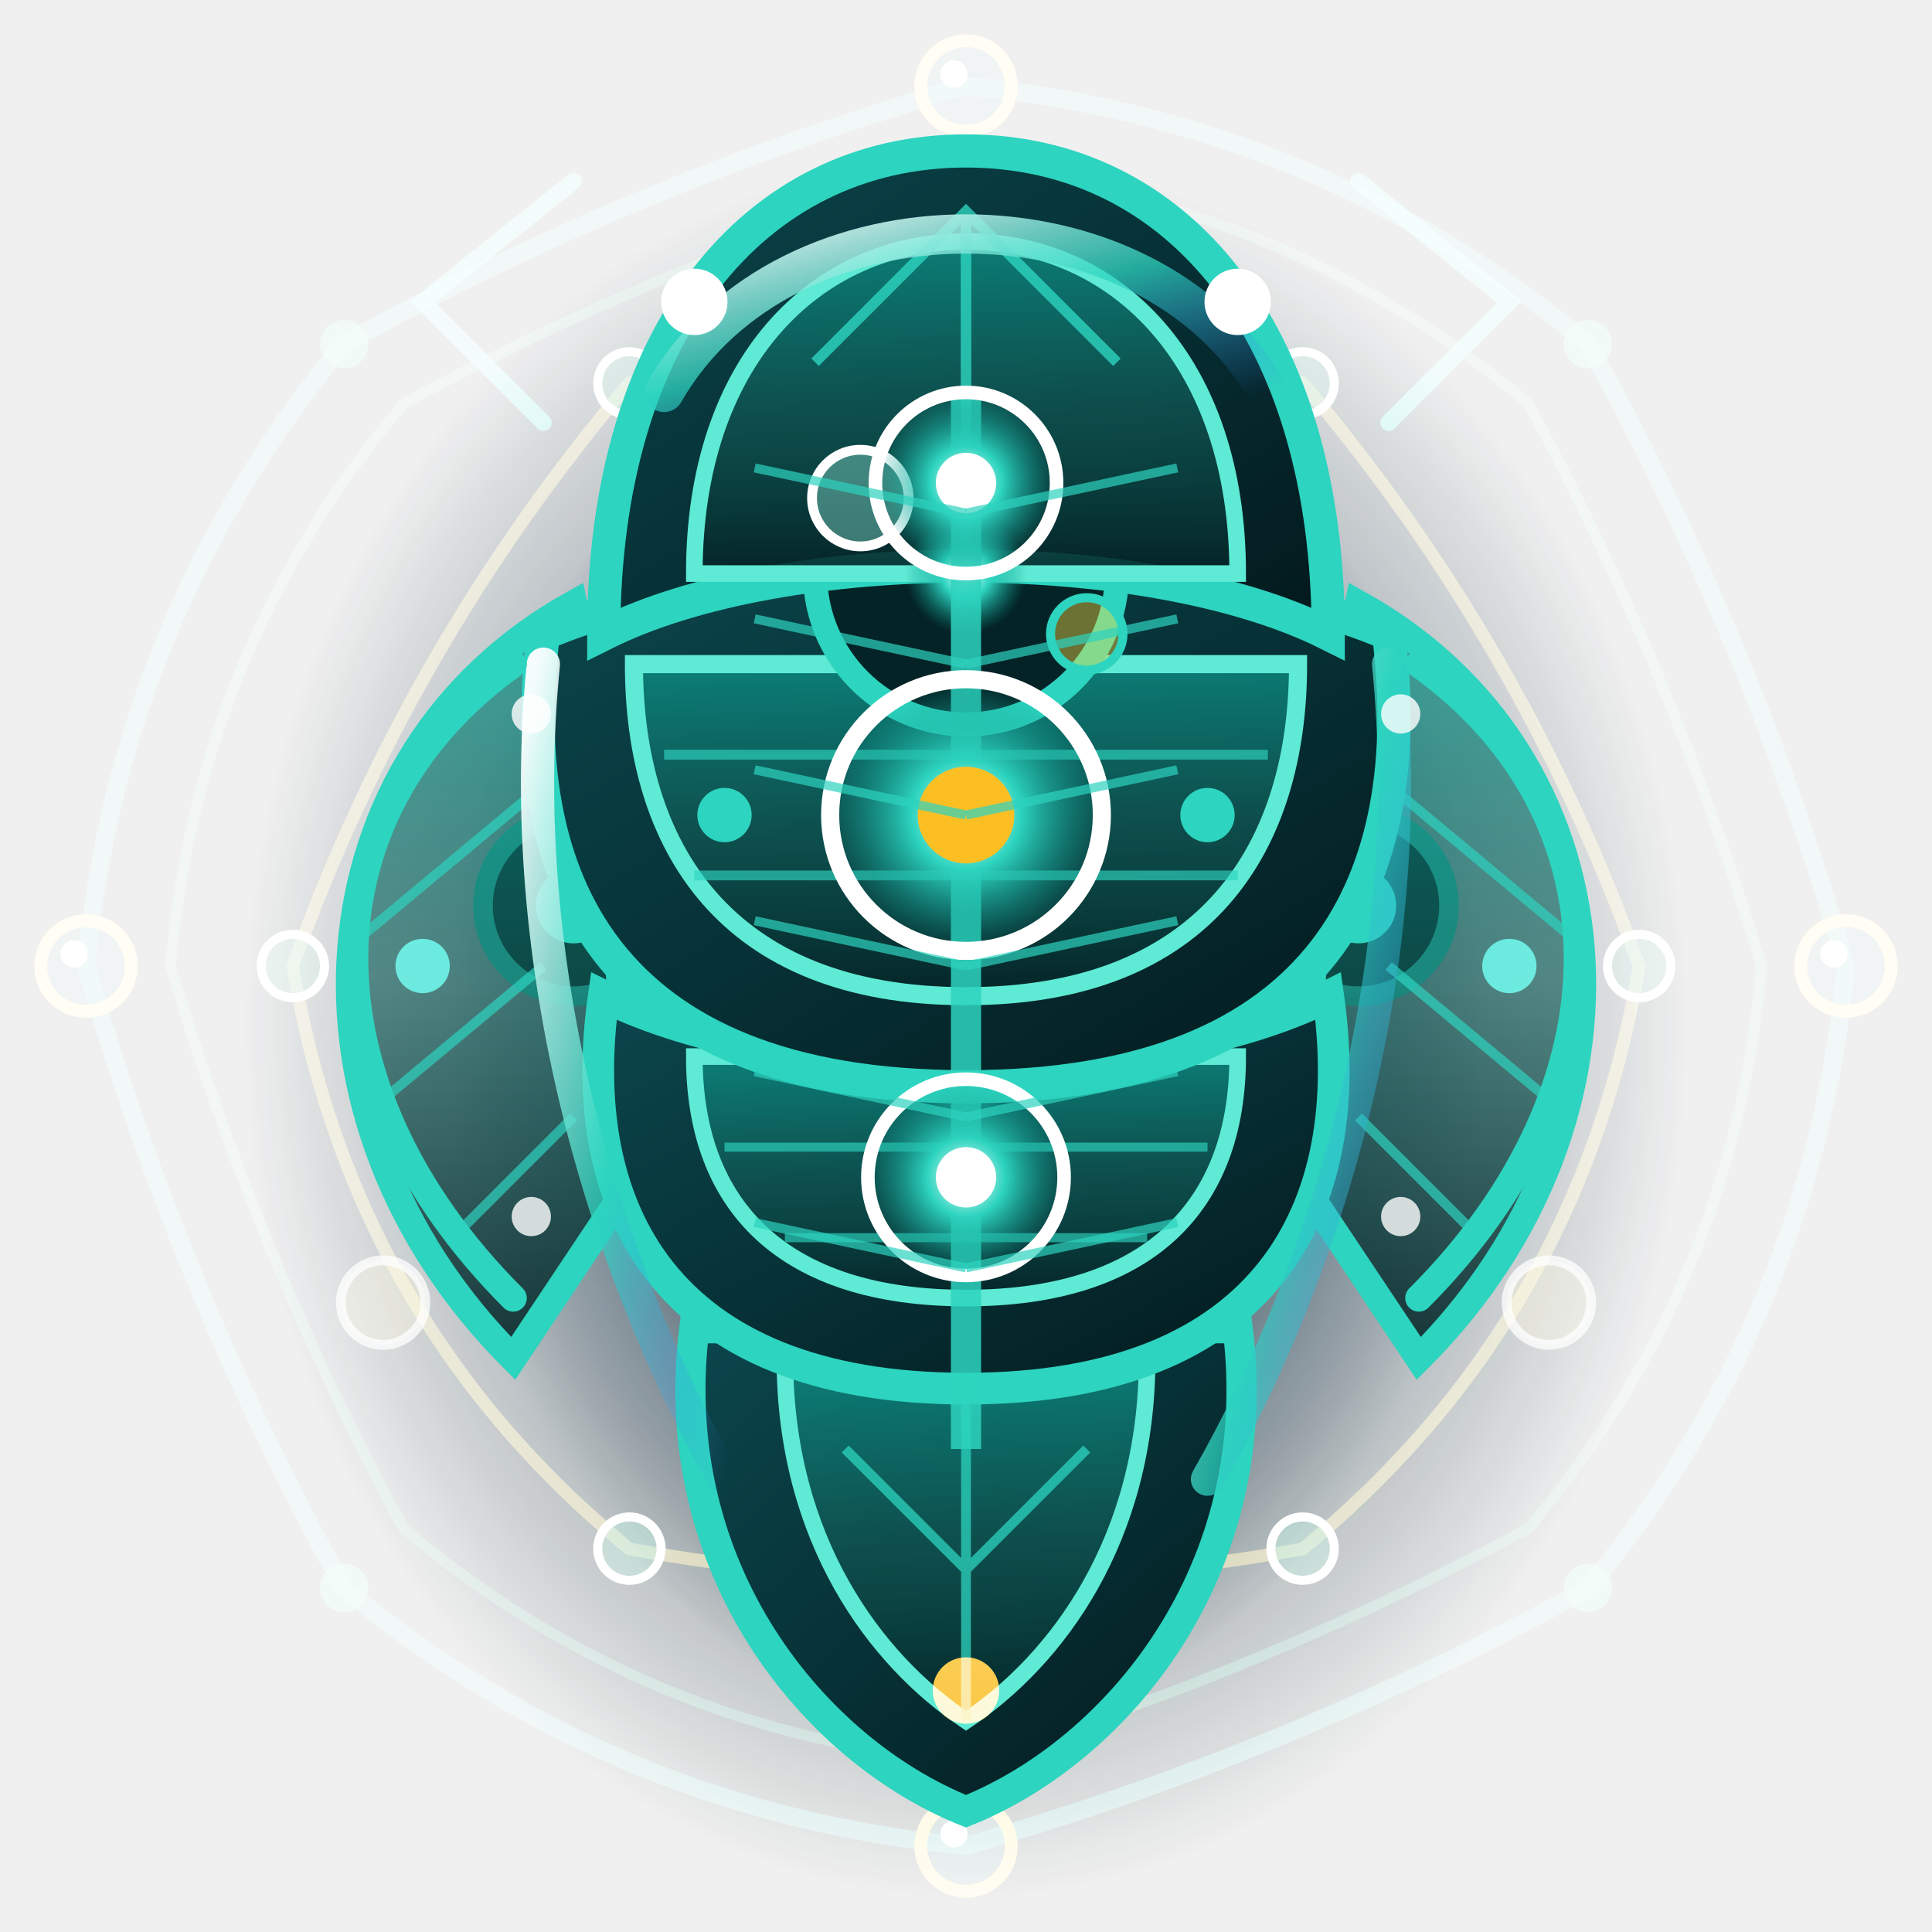
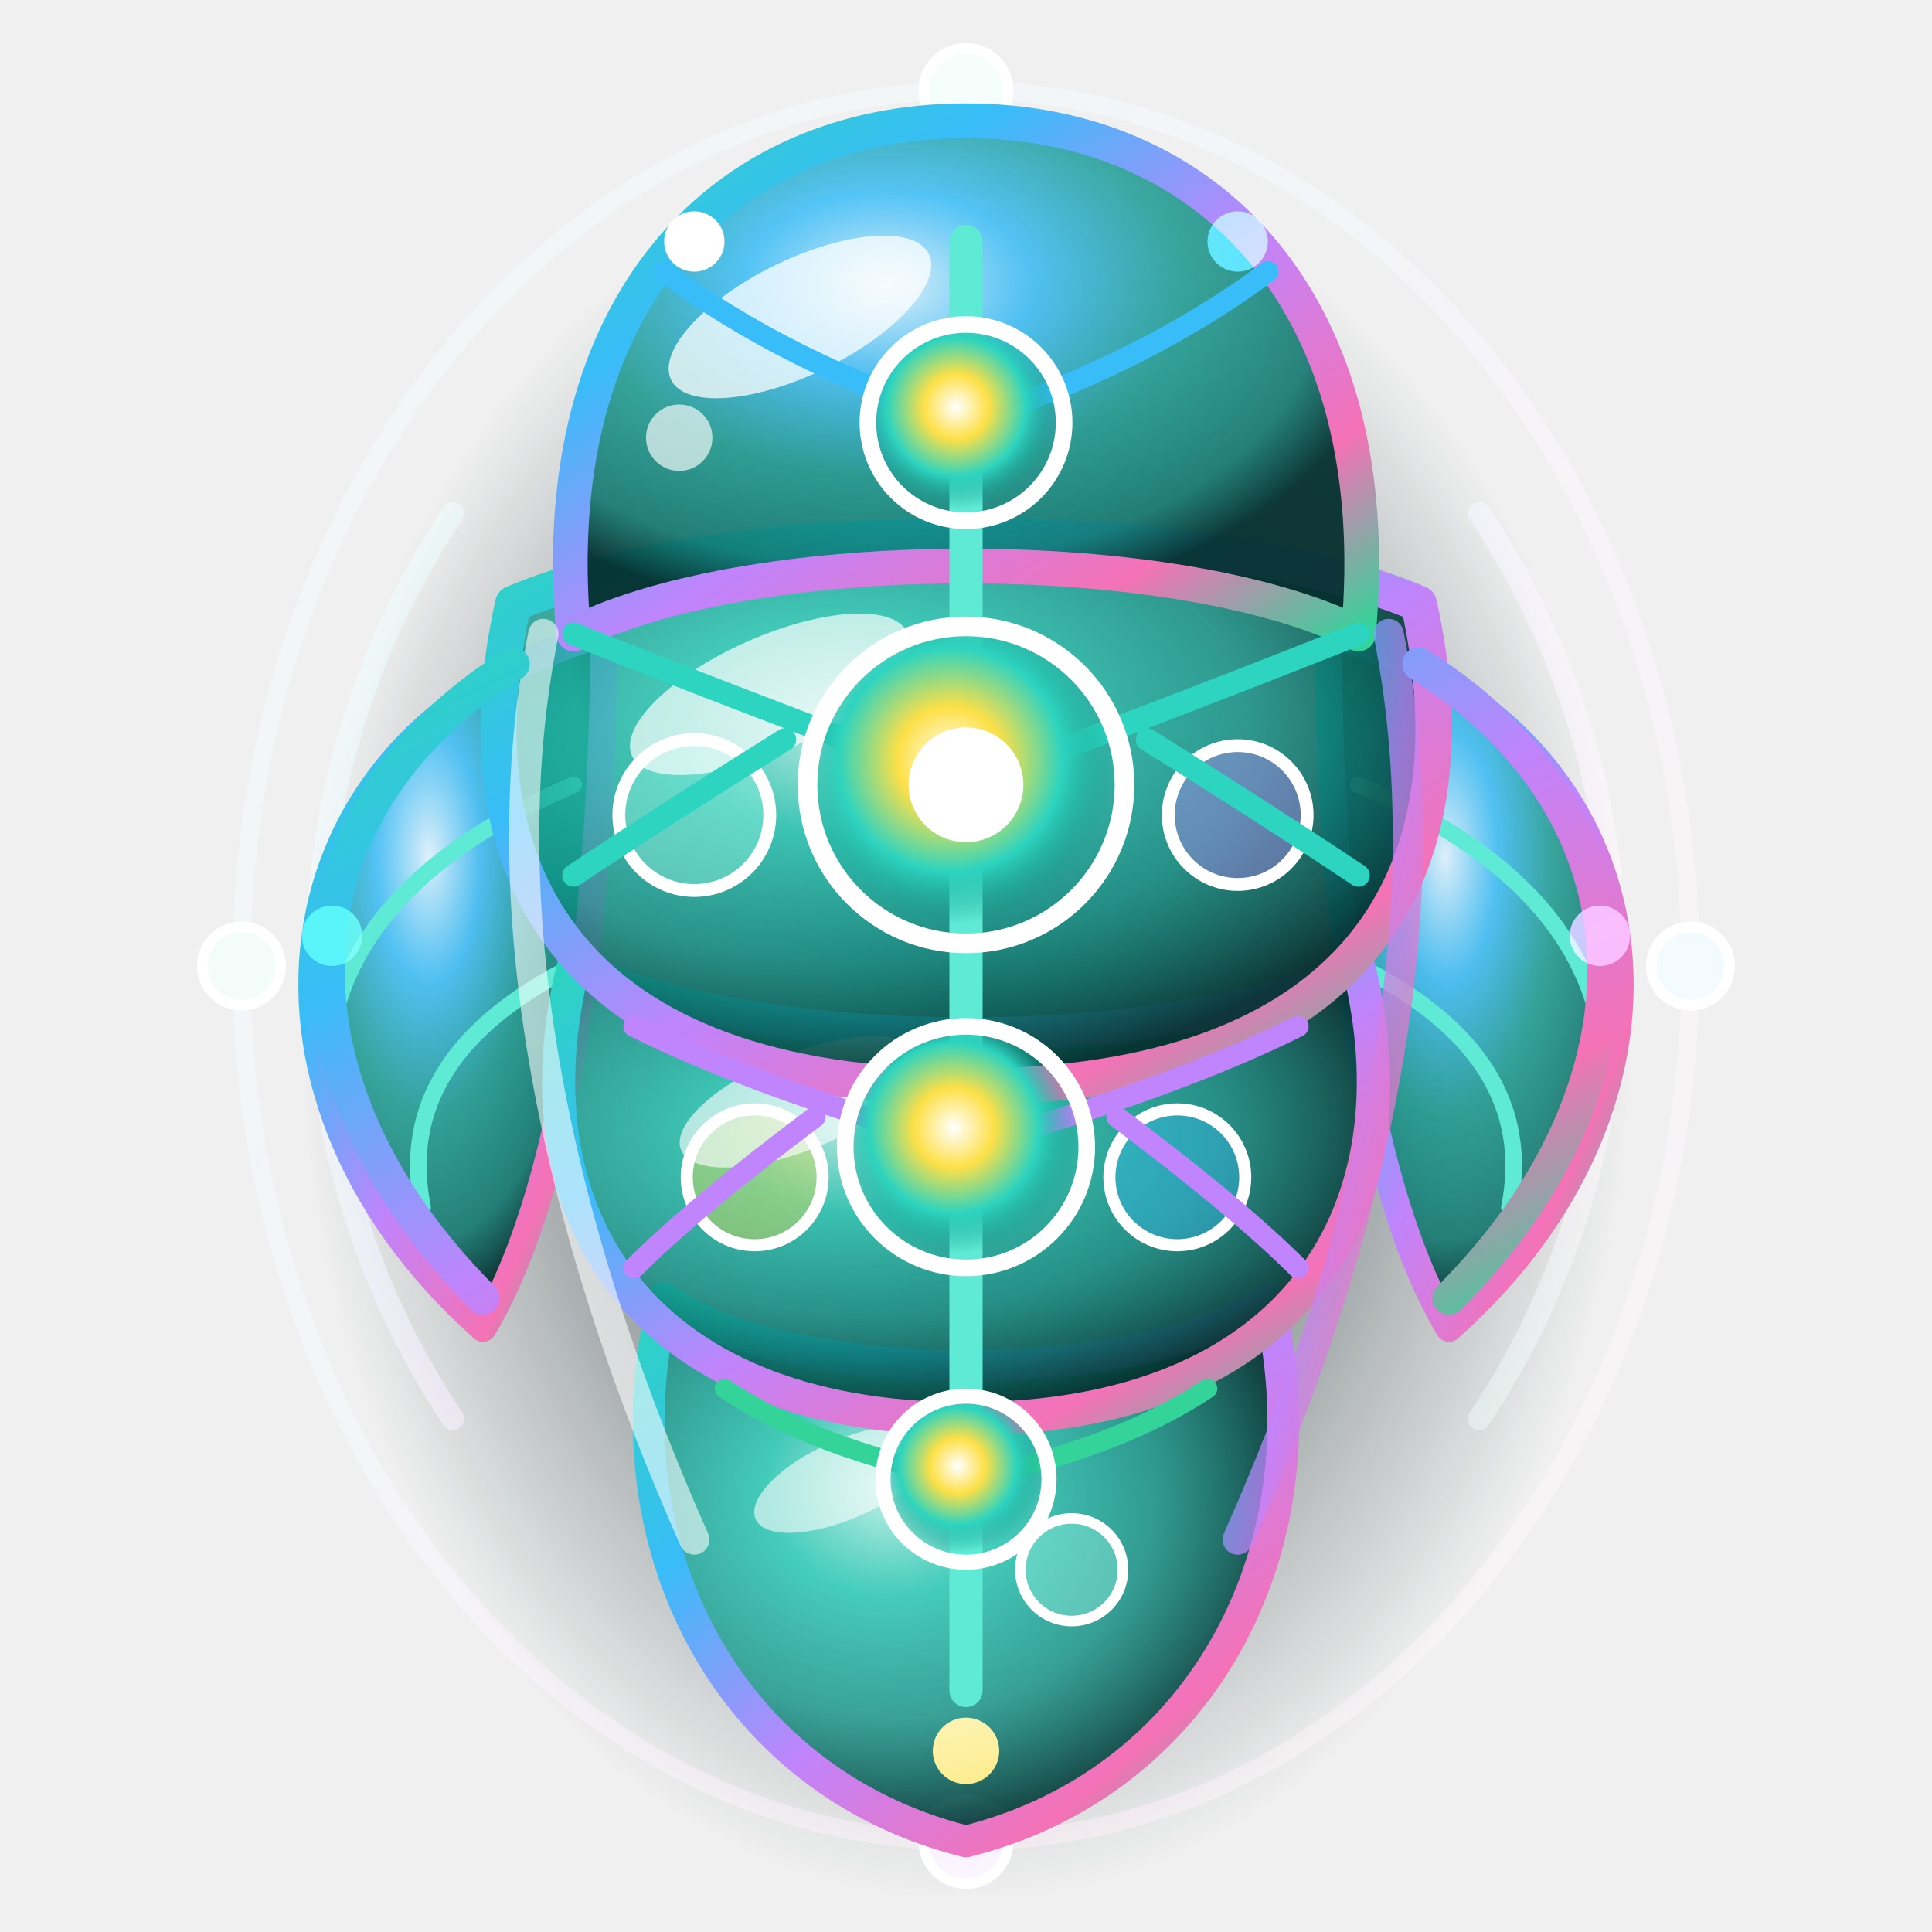
<svg xmlns="http://www.w3.org/2000/svg" viewBox="0 0 128 128" fill="none" data-rig-id="torso-t2-stream-rig" data-root-anchor="64,64" data-has-aura="true">
  <defs>
    <radialGradient id="t2-shadow" cx="50%" cy="50%" r="50%">
-       <stop offset="0%" stop-color="#021317" stop-opacity="0.7" />
-       <stop offset="65%" stop-color="#03181c" stop-opacity="0.3" />
+       <stop offset="0%" stop-color="#021317" stop-opacity="0.72" />
+       <stop offset="65%" stop-color="#03181c" stop-opacity="0.30" />
      <stop offset="100%" stop-color="#03181c" stop-opacity="0" />
    </radialGradient>
-     <radialGradient id="t2-aura" cx="50%" cy="50%" r="50%">
-       <stop offset="0%" stop-color="#2dd4bf" stop-opacity="0.3" />
-       <stop offset="55%" stop-color="#3b82f6" stop-opacity="0.14" />
-       <stop offset="100%" stop-color="#03181c" stop-opacity="0" />
+     <radialGradient id="t2-jelly-head" cx="40%" cy="32%" r="65%">
+       <stop offset="0%" stop-color="#e0f2fe" stop-opacity="0.94" />
+       <stop offset="28%" stop-color="#38bdf8" stop-opacity="0.84" />
+       <stop offset="58%" stop-color="#0d9488" stop-opacity="0.80" />
+       <stop offset="85%" stop-color="#0f766e" stop-opacity="0.88" />
+       <stop offset="100%" stop-color="#042f2e" stop-opacity="0.95" />
    </radialGradient>
-     <linearGradient id="t2-chitin" x1="0%" y1="0%" x2="100%" y2="100%">
-       <stop offset="0%" stop-color="#0b464c" />
-       <stop offset="50%" stop-color="#063136" />
-       <stop offset="100%" stop-color="#03181c" />
+     <radialGradient id="t2-jelly-body" cx="38%" cy="35%" r="65%">
+       <stop offset="0%" stop-color="#ccfbf1" stop-opacity="0.90" />
+       <stop offset="30%" stop-color="#2dd4bf" stop-opacity="0.80" />
+       <stop offset="65%" stop-color="#0d9488" stop-opacity="0.76" />
+       <stop offset="100%" stop-color="#042f2e" stop-opacity="0.94" />
+     </radialGradient>
+     <linearGradient id="t2-ctenophore-irid" x1="0%" y1="0%" x2="100%" y2="100%">
+       <stop offset="0%" stop-color="#2dd4bf" />
+       <stop offset="26%" stop-color="#38bdf8" />
+       <stop offset="54%" stop-color="#c084fc" />
+       <stop offset="80%" stop-color="#f472b6" />
+       <stop offset="100%" stop-color="#34d399" />
    </linearGradient>
-     <linearGradient id="t2-plate" x1="0%" y1="0%" x2="0%" y2="100%">
-       <stop offset="0%" stop-color="#0d9488" stop-opacity="0.75" />
-       <stop offset="50%" stop-color="#115e59" stop-opacity="0.65" />
-       <stop offset="100%" stop-color="#042326" stop-opacity="0.9" />
-     </linearGradient>
-     <radialGradient id="t2-node" cx="50%" cy="50%" r="50%">
+     <radialGradient id="t2-node" cx="45%" cy="42%" r="52%">
      <stop offset="0%" stop-color="#ffffff" />
-       <stop offset="40%" stop-color="#2dd4bf" />
+       <stop offset="32%" stop-color="#fde047" />
+       <stop offset="68%" stop-color="#2dd4bf" />
      <stop offset="100%" stop-color="#0d9488" stop-opacity="0" />
-     </radialGradient>
-     <linearGradient id="t2-rim" x1="0%" y1="0%" x2="100%" y2="100%">
-       <stop offset="0%" stop-color="#ffffff" stop-opacity="0.95" />
-       <stop offset="50%" stop-color="#2dd4bf" stop-opacity="0.75" />
-       <stop offset="100%" stop-color="#3b82f6" stop-opacity="0" />
-     </linearGradient>
-     <radialGradient id="confocal-halo" cx="50%" cy="50%" r="50%">
-       <stop offset="0%" stop-color="#2dd4bf" stop-opacity="0" />
-       <stop offset="68%" stop-color="#2dd4bf" stop-opacity="0.16" />
-       <stop offset="86%" stop-color="#a855f7" stop-opacity="0.32" />
-       <stop offset="100%" stop-color="#03181c" stop-opacity="0" />
    </radialGradient>
  </defs>
  <g id="part-shadow-cast" data-pivot="64,68" data-parent="root" data-z-index="1" data-blend="multiply" style="mix-blend-mode: multiply">
-     <ellipse cx="64" cy="68" rx="48" ry="58" fill="url(#t2-shadow)" />
-     <ellipse cx="64" cy="68" rx="34" ry="46" fill="url(#t2-shadow)" />
+     <ellipse cx="64" cy="68" rx="44" ry="58" fill="url(#t2-shadow)" />
  </g>
  <g id="part-aura-ring-outer" data-pivot="64,64" data-parent="root" data-z-index="4" data-blend="screen" data-motion="spin-cw" style="mix-blend-mode: screen">
-     <circle cx="64" cy="64" r="62" fill="url(#t2-aura)" />
-     <path fill="none" stroke="#2dd4bf" stroke-width="1.2" stroke-opacity="0.65" d="M122.3,64 Q120.08,87.23 105.22,105.22 Q85.58,116.09 64,122.3 Q40.77,120.08 22.78,105.22 Q11.91,85.58 5.7,64 Q7.92,40.77 22.78,22.78 Q42.42,11.91 64,5.7 Q87.23,7.92 105.22,22.78 Q116.09,42.42 122.3,64 Z" stroke-linecap="round" stroke-linejoin="round" />
-     <path fill="none" stroke="#34d399" stroke-width="0.7" stroke-opacity="0.5" d="M116.7,64 Q114.91,85.09 101.26,101.26 Q83.43,110.91 64,116.7 Q42.91,114.91 26.74,101.26 Q17.09,83.43 11.3,64 Q13.09,42.91 26.74,26.74 Q44.57,17.09 64,11.3 Q85.09,13.09 101.26,26.74 Q110.91,44.57 116.7,64 Z" stroke-linecap="round" stroke-linejoin="round" />
-     <circle cx="122.3" cy="64" r="3.0" fill="#2dd4bf" fill-opacity="0.35" stroke="#fde047" stroke-width="0.85" />
-     <circle cx="121.5" cy="63.2" r="0.9" fill="#ffffff" />
-     <circle cx="105.2" cy="105.2" r="1.6" fill="#34d399" fill-opacity="0.8" />
-     <circle cx="64" cy="122.3" r="3.0" fill="#2dd4bf" fill-opacity="0.35" stroke="#fde047" stroke-width="0.85" />
-     <circle cx="63.2" cy="121.5" r="0.9" fill="#ffffff" />
-     <circle cx="22.8" cy="105.2" r="1.6" fill="#34d399" fill-opacity="0.8" />
-     <circle cx="5.7" cy="64" r="3.0" fill="#2dd4bf" fill-opacity="0.35" stroke="#fde047" stroke-width="0.85" />
-     <circle cx="4.9" cy="63.2" r="0.9" fill="#ffffff" />
-     <circle cx="22.8" cy="22.8" r="1.6" fill="#34d399" fill-opacity="0.8" />
-     <circle cx="64" cy="5.7" r="3.0" fill="#2dd4bf" fill-opacity="0.35" stroke="#fde047" stroke-width="0.85" />
-     <circle cx="63.2" cy="4.9" r="0.9" fill="#ffffff" />
-     <circle cx="105.2" cy="22.8" r="1.6" fill="#34d399" fill-opacity="0.8" />
+     <ellipse cx="64" cy="64" rx="48" ry="58" stroke="url(#t2-ctenophore-irid)" stroke-width="1.2" stroke-opacity="0.52" />
+     <circle cx="64" cy="6" r="2.8" fill="#5eead4" stroke="#ffffff" stroke-width="0.7" />
+     <circle cx="112" cy="64" r="2.6" fill="#38bdf8" stroke="#ffffff" stroke-width="0.7" />
+     <circle cx="64" cy="122" r="2.8" fill="#c084fc" stroke="#ffffff" stroke-width="0.7" />
+     <circle cx="16" cy="64" r="2.6" fill="#34d399" stroke="#ffffff" stroke-width="0.7" />
  </g>
  <g id="part-aura-ring-inner" data-pivot="64,64" data-parent="root" data-z-index="5" data-blend="screen" data-motion="spin-ccw" style="mix-blend-mode: screen">
-     <path fill="none" stroke="#fde047" stroke-width="0.85" stroke-opacity="0.62" d="M108.6,64 Q104.7,87.5 86.3,102.62 Q64,106.68 41.7,102.62 Q23.3,87.5 19.4,64 Q27.04,42.66 41.7,25.38 Q64,17 86.3,25.38 Q100.96,42.66 108.6,64 Z" stroke-linecap="round" stroke-linejoin="round" />
-     <circle cx="108.6" cy="64" r="2.1" fill="#34d399" fill-opacity="0.45" stroke="#ffffff" stroke-width="0.6" />
-     <circle cx="86.3" cy="102.6" r="2.1" fill="#34d399" fill-opacity="0.45" stroke="#ffffff" stroke-width="0.6" />
-     <circle cx="41.7" cy="102.6" r="2.1" fill="#34d399" fill-opacity="0.45" stroke="#ffffff" stroke-width="0.6" />
-     <circle cx="19.4" cy="64" r="2.1" fill="#34d399" fill-opacity="0.45" stroke="#ffffff" stroke-width="0.6" />
-     <circle cx="41.7" cy="25.4" r="2.1" fill="#34d399" fill-opacity="0.45" stroke="#ffffff" stroke-width="0.6" />
-     <circle cx="86.3" cy="25.4" r="2.1" fill="#34d399" fill-opacity="0.45" stroke="#ffffff" stroke-width="0.6" />
-     <circle cx="102.62" cy="86.3" r="2.8" fill="#fde047" fill-opacity="0.38" stroke="#ffffff" stroke-width="0.65" stroke-opacity="0.75" />
-     <circle cx="25.38" cy="86.3" r="2.8" fill="#fde047" fill-opacity="0.38" stroke="#ffffff" stroke-width="0.65" stroke-opacity="0.75" />
-     <circle cx="64" cy="19.4" r="2.8" fill="#fde047" fill-opacity="0.38" stroke="#ffffff" stroke-width="0.65" stroke-opacity="0.75" />
+     <path d="M30 34 C18 52 18 76 30 94 M98 34 C110 52 110 76 98 94" stroke="url(#t2-ctenophore-irid)" stroke-width="1.5" stroke-linecap="round" stroke-opacity="0.65" />
  </g>
-   <g id="part-torso-tail" data-pivot="64,90" data-parent="part-torso-thorax-2" data-z-index="14" data-blend="normal" data-motion="wave-tail">
-     <circle cx="64" cy="90" r="8" fill="#042326" stroke="#2dd4bf" stroke-width="1.5" />
-     <path d="M46 88 C44 104 54 116 64 120 C74 116 84 104 82 88 Z" fill="url(#t2-chitin)" stroke="#2dd4bf" stroke-width="2.0" />
-     <path d="M52 90 C52 102 58 110 64 114 C70 110 76 102 76 90 Z" fill="url(#t2-plate)" stroke="#5eead4" stroke-width="1.1" />
-     <path d="M56 96 L64 104 L72 96 M64 90 L64 114" stroke="#2dd4bf" stroke-width="0.65" stroke-opacity="0.75" />
-     <circle cx="64" cy="90" r="3.5" fill="url(#t2-node)" />
+   <g id="part-torso-tail" data-pivot="64,92" data-parent="part-torso-thorax-2" data-z-index="14" data-blend="normal" data-motion="wave-tail">
+     <path d="M44 86 C40 102 48 118 64 122 C80 118 88 102 84 86 C76 92 52 92 44 86 Z" fill="url(#t2-jelly-body)" stroke="url(#t2-ctenophore-irid)" stroke-width="2.1" stroke-linejoin="round" />
+     <ellipse cx="56" cy="98" rx="6.5" ry="2.6" transform="rotate(-24 56 98)" fill="#ffffff" fill-opacity="0.58" />
+     <circle cx="71" cy="104" r="3.4" fill="#99f6e4" fill-opacity="0.4" stroke="#ffffff" stroke-width="0.7" />
  </g>
  <g id="part-flank-L" data-pivot="38,60" data-parent="part-torso-thorax-1" data-z-index="18" data-blend="normal" data-motion="rotate-sym-left">
-     <circle cx="38" cy="60" r="6" fill="#042326" stroke="#2dd4bf" stroke-width="1.3" />
-     <path d="M38 40 C20 50 18 74 34 90 L42 78 L40 50 Z" fill="url(#t2-plate)" stroke="#2dd4bf" stroke-width="1.8" />
-     <path d="M36 52 L24 62 M36 64 L24 74 M38 74 L30 82" stroke="#2dd4bf" stroke-width="0.65" stroke-opacity="0.7" />
-     <circle cx="38" cy="60" r="2.5" fill="#2dd4bf" />
+     <path d="M40 42 C18 48 14 72 32 88 C38 78 40 58 40 42 Z" fill="url(#t2-jelly-head)" stroke="url(#t2-ctenophore-irid)" stroke-width="1.8" stroke-linejoin="round" />
+     <path d="M38 52 Q24 58 22 68 M38 64 Q26 70 28 80" stroke="#5eead4" stroke-width="1.1" stroke-linecap="round" />
  </g>
  <g id="part-flank-R" data-pivot="90,60" data-parent="part-torso-thorax-1" data-z-index="18" data-blend="normal" data-motion="rotate-sym-right">
-     <circle cx="90" cy="60" r="6" fill="#042326" stroke="#2dd4bf" stroke-width="1.3" />
-     <path d="M90 40 C108 50 110 74 94 90 L86 78 L88 50 Z" fill="url(#t2-plate)" stroke="#2dd4bf" stroke-width="1.8" />
-     <path d="M92 52 L104 62 M92 64 L104 74 M90 74 L98 82" stroke="#2dd4bf" stroke-width="0.65" stroke-opacity="0.7" />
-     <circle cx="90" cy="60" r="2.5" fill="#2dd4bf" />
+     <path d="M88 42 C110 48 114 72 96 88 C90 78 88 58 88 42 Z" fill="url(#t2-jelly-head)" stroke="url(#t2-ctenophore-irid)" stroke-width="1.8" stroke-linejoin="round" />
+     <path d="M90 52 Q104 58 106 68 M90 64 Q102 70 100 80" stroke="#5eead4" stroke-width="1.1" stroke-linecap="round" />
  </g>
  <g id="part-torso-thorax-2" data-pivot="64,70" data-parent="part-torso-thorax-1" data-z-index="22" data-blend="normal" data-motion="wave-spine-2">
-     <circle cx="64" cy="70" r="10" fill="#042326" stroke="#2dd4bf" stroke-width="1.5" />
-     <path d="M40 66 C38 80 44 92 64 92 C84 92 90 80 88 66 C76 72 52 72 40 66 Z" fill="url(#t2-chitin)" stroke="#2dd4bf" stroke-width="2.1" />
-     <path d="M46 70 C46 80 52 86 64 86 C76 86 82 80 82 70 Z" fill="url(#t2-plate)" stroke="#5eead4" stroke-width="1.1" />
-     <path d="M48 76 L80 76 M52 82 L76 82" stroke="#2dd4bf" stroke-width="0.6" stroke-opacity="0.65" />
-     <circle cx="64" cy="70" r="4" fill="url(#t2-node)" />
+     <path d="M38 64 C34 80 42 94 64 94 C86 94 94 80 90 64 C78 70 50 70 38 64 Z" fill="url(#t2-jelly-body)" stroke="url(#t2-ctenophore-irid)" stroke-width="2.2" stroke-linejoin="round" />
+     <circle cx="50" cy="78" r="4.5" fill="#fde047" fill-opacity="0.38" stroke="#ffffff" stroke-width="0.8" />
+     <circle cx="78" cy="78" r="4.5" fill="#38bdf8" fill-opacity="0.38" stroke="#ffffff" stroke-width="0.8" />
+     <ellipse cx="53" cy="73" rx="8.5" ry="3.2" transform="rotate(-22 53 73)" fill="#ffffff" fill-opacity="0.62" />
  </g>
-   <g id="part-torso-thorax-1" data-pivot="64,52" data-parent="root" data-z-index="26" data-blend="normal" data-motion="wave-spine-1">
-     <path d="M36 42 C34 58 40 72 64 72 C88 72 94 58 92 42 C78 36 50 36 36 42 Z" fill="url(#t2-chitin)" stroke="#2dd4bf" stroke-width="2.2" />
-     <path d="M42 44 C42 56 48 66 64 66 C80 66 86 56 86 44 Z" fill="url(#t2-plate)" stroke="#5eead4" stroke-width="1.2" />
-     <path d="M44 50 L84 50 M46 58 L82 58" stroke="#2dd4bf" stroke-width="0.65" stroke-opacity="0.65" />
-     <circle cx="48" cy="54" r="1.8" fill="#2dd4bf" />
-     <circle cx="80" cy="54" r="1.8" fill="#2dd4bf" />
+   <g id="part-torso-thorax-1" data-pivot="64,50" data-parent="root" data-z-index="26" data-blend="normal" data-motion="wave-spine-1">
+     <path d="M34 40 C30 58 38 72 64 72 C90 72 98 58 94 40 C80 34 48 34 34 40 Z" fill="url(#t2-jelly-body)" stroke="url(#t2-ctenophore-irid)" stroke-width="2.4" stroke-linejoin="round" />
+     <circle cx="46" cy="54" r="5.0" fill="#99f6e4" fill-opacity="0.42" stroke="#ffffff" stroke-width="0.85" />
+     <circle cx="82" cy="54" r="4.6" fill="#c084fc" fill-opacity="0.38" stroke="#ffffff" stroke-width="0.85" />
+     <ellipse cx="51" cy="46" rx="10" ry="3.8" transform="rotate(-24 51 46)" fill="#ffffff" fill-opacity="0.68" />
  </g>
-   <g id="part-torso-head" data-pivot="64,38" data-parent="part-torso-thorax-1" data-z-index="30" data-blend="normal" data-motion="nod-head">
-     <circle cx="64" cy="38" r="10" fill="#042326" stroke="#2dd4bf" stroke-width="1.6" />
-     <path d="M40 42 C40 22 50 10 64 10 C78 10 88 22 88 42 C76 36 52 36 40 42 Z" fill="url(#t2-chitin)" stroke="#2dd4bf" stroke-width="2.2" />
-     <path d="M46 38 C46 24 54 16 64 16 C74 16 82 24 82 38 Z" fill="url(#t2-plate)" stroke="#5eead4" stroke-width="1.1" />
-     <path d="M54 24 L64 14 L74 24 M64 14 L64 36" stroke="#2dd4bf" stroke-width="0.7" stroke-opacity="0.8" />
-     <circle cx="64" cy="38" r="4" fill="url(#t2-node)" />
-     <circle cx="57" cy="33" r="3.2" fill="#99f6e4" fill-opacity="0.38" stroke="#ffffff" stroke-width="0.65" />
-     <circle cx="72" cy="42" r="2.4" fill="#fde047" fill-opacity="0.42" stroke="#2dd4bf" stroke-width="0.6" />
+   <g id="part-torso-head" data-pivot="64,34" data-parent="part-torso-thorax-1" data-z-index="30" data-blend="normal" data-motion="nod-head">
+     <path d="M38 42 C36 20 48 8 64 8 C80 8 92 20 90 42 C78 36 50 36 38 42 Z" fill="url(#t2-jelly-head)" stroke="url(#t2-ctenophore-irid)" stroke-width="2.3" stroke-linejoin="round" />
+     <ellipse cx="53" cy="21" rx="9.5" ry="3.8" transform="rotate(-26 53 21)" fill="#ffffff" fill-opacity="0.75" />
+     <circle cx="45" cy="29" r="2.2" fill="#ffffff" fill-opacity="0.65" />
  </g>
  <g id="part-neural-core" data-pivot="64,56" data-parent="part-torso-thorax-1" data-z-index="35" data-blend="normal" data-motion="pulse-core">
-     <line x1="64" y1="26" x2="64" y2="96" stroke="#2dd4bf" stroke-width="2.0" stroke-opacity="0.85" />
-     <circle cx="64" cy="32" r="6" fill="url(#t2-node)" stroke="#ffffff" stroke-width="0.9" />
-     <circle cx="64" cy="54" r="9" fill="url(#t2-node)" stroke="#ffffff" stroke-width="1.2" />
-     <circle cx="64" cy="78" r="6.5" fill="url(#t2-node)" stroke="#ffffff" stroke-width="0.9" />
-     <circle cx="64" cy="54" r="3.2" fill="#fbbf24" />
-     <circle cx="64" cy="32" r="2.0" fill="#ffffff" />
-     <circle cx="64" cy="78" r="2.0" fill="#ffffff" />
-     <line x1="64" y1="34" x2="50" y2="31" stroke="#2dd4bf" stroke-width="0.6" stroke-opacity="0.7" />
-     <line x1="64" y1="34" x2="78" y2="31" stroke="#2dd4bf" stroke-width="0.6" stroke-opacity="0.7" />
-     <line x1="64" y1="44" x2="50" y2="41" stroke="#2dd4bf" stroke-width="0.6" stroke-opacity="0.7" />
-     <line x1="64" y1="44" x2="78" y2="41" stroke="#2dd4bf" stroke-width="0.6" stroke-opacity="0.7" />
-     <line x1="64" y1="54" x2="50" y2="51" stroke="#2dd4bf" stroke-width="0.6" stroke-opacity="0.7" />
-     <line x1="64" y1="54" x2="78" y2="51" stroke="#2dd4bf" stroke-width="0.6" stroke-opacity="0.7" />
-     <line x1="64" y1="64" x2="50" y2="61" stroke="#2dd4bf" stroke-width="0.6" stroke-opacity="0.7" />
-     <line x1="64" y1="64" x2="78" y2="61" stroke="#2dd4bf" stroke-width="0.6" stroke-opacity="0.7" />
-     <line x1="64" y1="74" x2="50" y2="71" stroke="#2dd4bf" stroke-width="0.6" stroke-opacity="0.7" />
-     <line x1="64" y1="74" x2="78" y2="71" stroke="#2dd4bf" stroke-width="0.6" stroke-opacity="0.7" />
-     <line x1="64" y1="84" x2="50" y2="81" stroke="#2dd4bf" stroke-width="0.6" stroke-opacity="0.7" />
-     <line x1="64" y1="84" x2="78" y2="81" stroke="#2dd4bf" stroke-width="0.6" stroke-opacity="0.7" />
+     <path d="M64 16 L64 112" stroke="#5eead4" stroke-width="2.2" stroke-linecap="round" />
+     <path d="M64 28 Q52 24 44 18 M64 28 Q76 24 84 18" stroke="#38bdf8" stroke-width="1.4" stroke-linecap="round" />
+     <path d="M64 52 Q48 46 38 42 M52 49 Q44 54 38 58 M64 52 Q80 46 90 42 M76 49 Q84 54 90 58" stroke="#2dd4bf" stroke-width="1.5" stroke-linecap="round" />
+     <path d="M64 76 Q50 72 42 68 M54 74 Q46 80 42 84 M64 76 Q78 72 86 68 M74 74 Q82 80 86 84" stroke="#c084fc" stroke-width="1.4" stroke-linecap="round" />
+     <path d="M64 98 Q54 96 48 92 M64 98 Q74 96 80 92" stroke="#34d399" stroke-width="1.3" stroke-linecap="round" />
+     <circle cx="64" cy="28" r="6.5" fill="url(#t2-node)" stroke="#ffffff" stroke-width="1.1" />
+     <circle cx="64" cy="52" r="10.5" fill="url(#t2-node)" stroke="#ffffff" stroke-width="1.3" />
+     <circle cx="64" cy="76" r="8.0" fill="url(#t2-node)" stroke="#ffffff" stroke-width="1.1" />
+     <circle cx="64" cy="98" r="5.5" fill="url(#t2-node)" stroke="#ffffff" stroke-width="1.0" />
+     <circle cx="64" cy="52" r="3.8" fill="#ffffff" />
  </g>
  <g id="part-light-rim-torso" data-pivot="64,64" data-parent="part-torso-thorax-1" data-z-index="45" data-blend="plus-lighter" style="mix-blend-mode: plus-lighter">
-     <path d="M44 26 C52 12 76 12 84 26" stroke="url(#t2-rim)" stroke-width="2.6" stroke-linecap="round" />
-     <path d="M36 44 C34 64 40 84 48 98" stroke="url(#t2-rim)" stroke-width="2.2" stroke-linecap="round" />
-     <path d="M92 44 C94 64 88 84 80 98" stroke="url(#t2-rim)" stroke-width="2.2" stroke-linecap="round" />
+     <path d="M36 42 C32 62 38 84 46 102" stroke="#ffffff" stroke-width="2.0" stroke-linecap="round" stroke-opacity="0.58" />
+     <path d="M92 42 C96 62 90 84 82 102" stroke="url(#t2-ctenophore-irid)" stroke-width="2.0" stroke-linecap="round" stroke-opacity="0.75" />
  </g>
  <g id="part-light-rim-flank" data-pivot="64,60" data-parent="part-torso-thorax-1" data-z-index="45" data-blend="plus-lighter" style="mix-blend-mode: plus-lighter">
-     <path d="M34 44 C20 54 20 72 34 86 M94 44 C108 54 108 72 94 86" stroke="#2dd4bf" stroke-width="1.8" stroke-linecap="round" />
+     <path d="M34 44 C18 54 18 72 32 86 M94 44 C110 54 110 72 96 86" stroke="url(#t2-ctenophore-irid)" stroke-width="2.2" stroke-linecap="round" />
  </g>
  <g id="part-aura-corona-top" data-pivot="64,64" data-parent="root" data-z-index="65" data-blend="screen" data-motion="pulse-breathe" style="mix-blend-mode: screen">
-     <path d="M36 28 L28 20 L38 12 M92 28 L100 20 L90 12" stroke="#2dd4bf" stroke-width="1.1" stroke-linecap="round" />
-     <circle cx="46" cy="20" r="2.2" fill="#ffffff" />
-     <circle cx="82" cy="20" r="2.2" fill="#ffffff" />
-     <circle cx="28" cy="64" r="1.8" fill="#2dd4bf" />
-     <circle cx="100" cy="64" r="1.8" fill="#2dd4bf" />
-     <circle cx="64" cy="112" r="2.2" fill="#fbbf24" />
-     <circle cx="92.8" cy="80.6" r="1.3" fill="#ffffff" fill-opacity="0.8" />
-     <circle cx="35.2" cy="80.6" r="1.3" fill="#ffffff" fill-opacity="0.8" />
-     <circle cx="35.2" cy="47.3" r="1.3" fill="#ffffff" fill-opacity="0.8" />
-     <circle cx="92.8" cy="47.3" r="1.3" fill="#ffffff" fill-opacity="0.8" />
+     <circle cx="46" cy="16" r="2.0" fill="#ffffff" />
+     <circle cx="82" cy="16" r="2.0" fill="#38bdf8" />
+     <circle cx="22" cy="62" r="2.0" fill="#2dd4bf" />
+     <circle cx="106" cy="62" r="2.0" fill="#c084fc" />
+     <circle cx="64" cy="116" r="2.2" fill="#fde047" />
  </g>
</svg>
